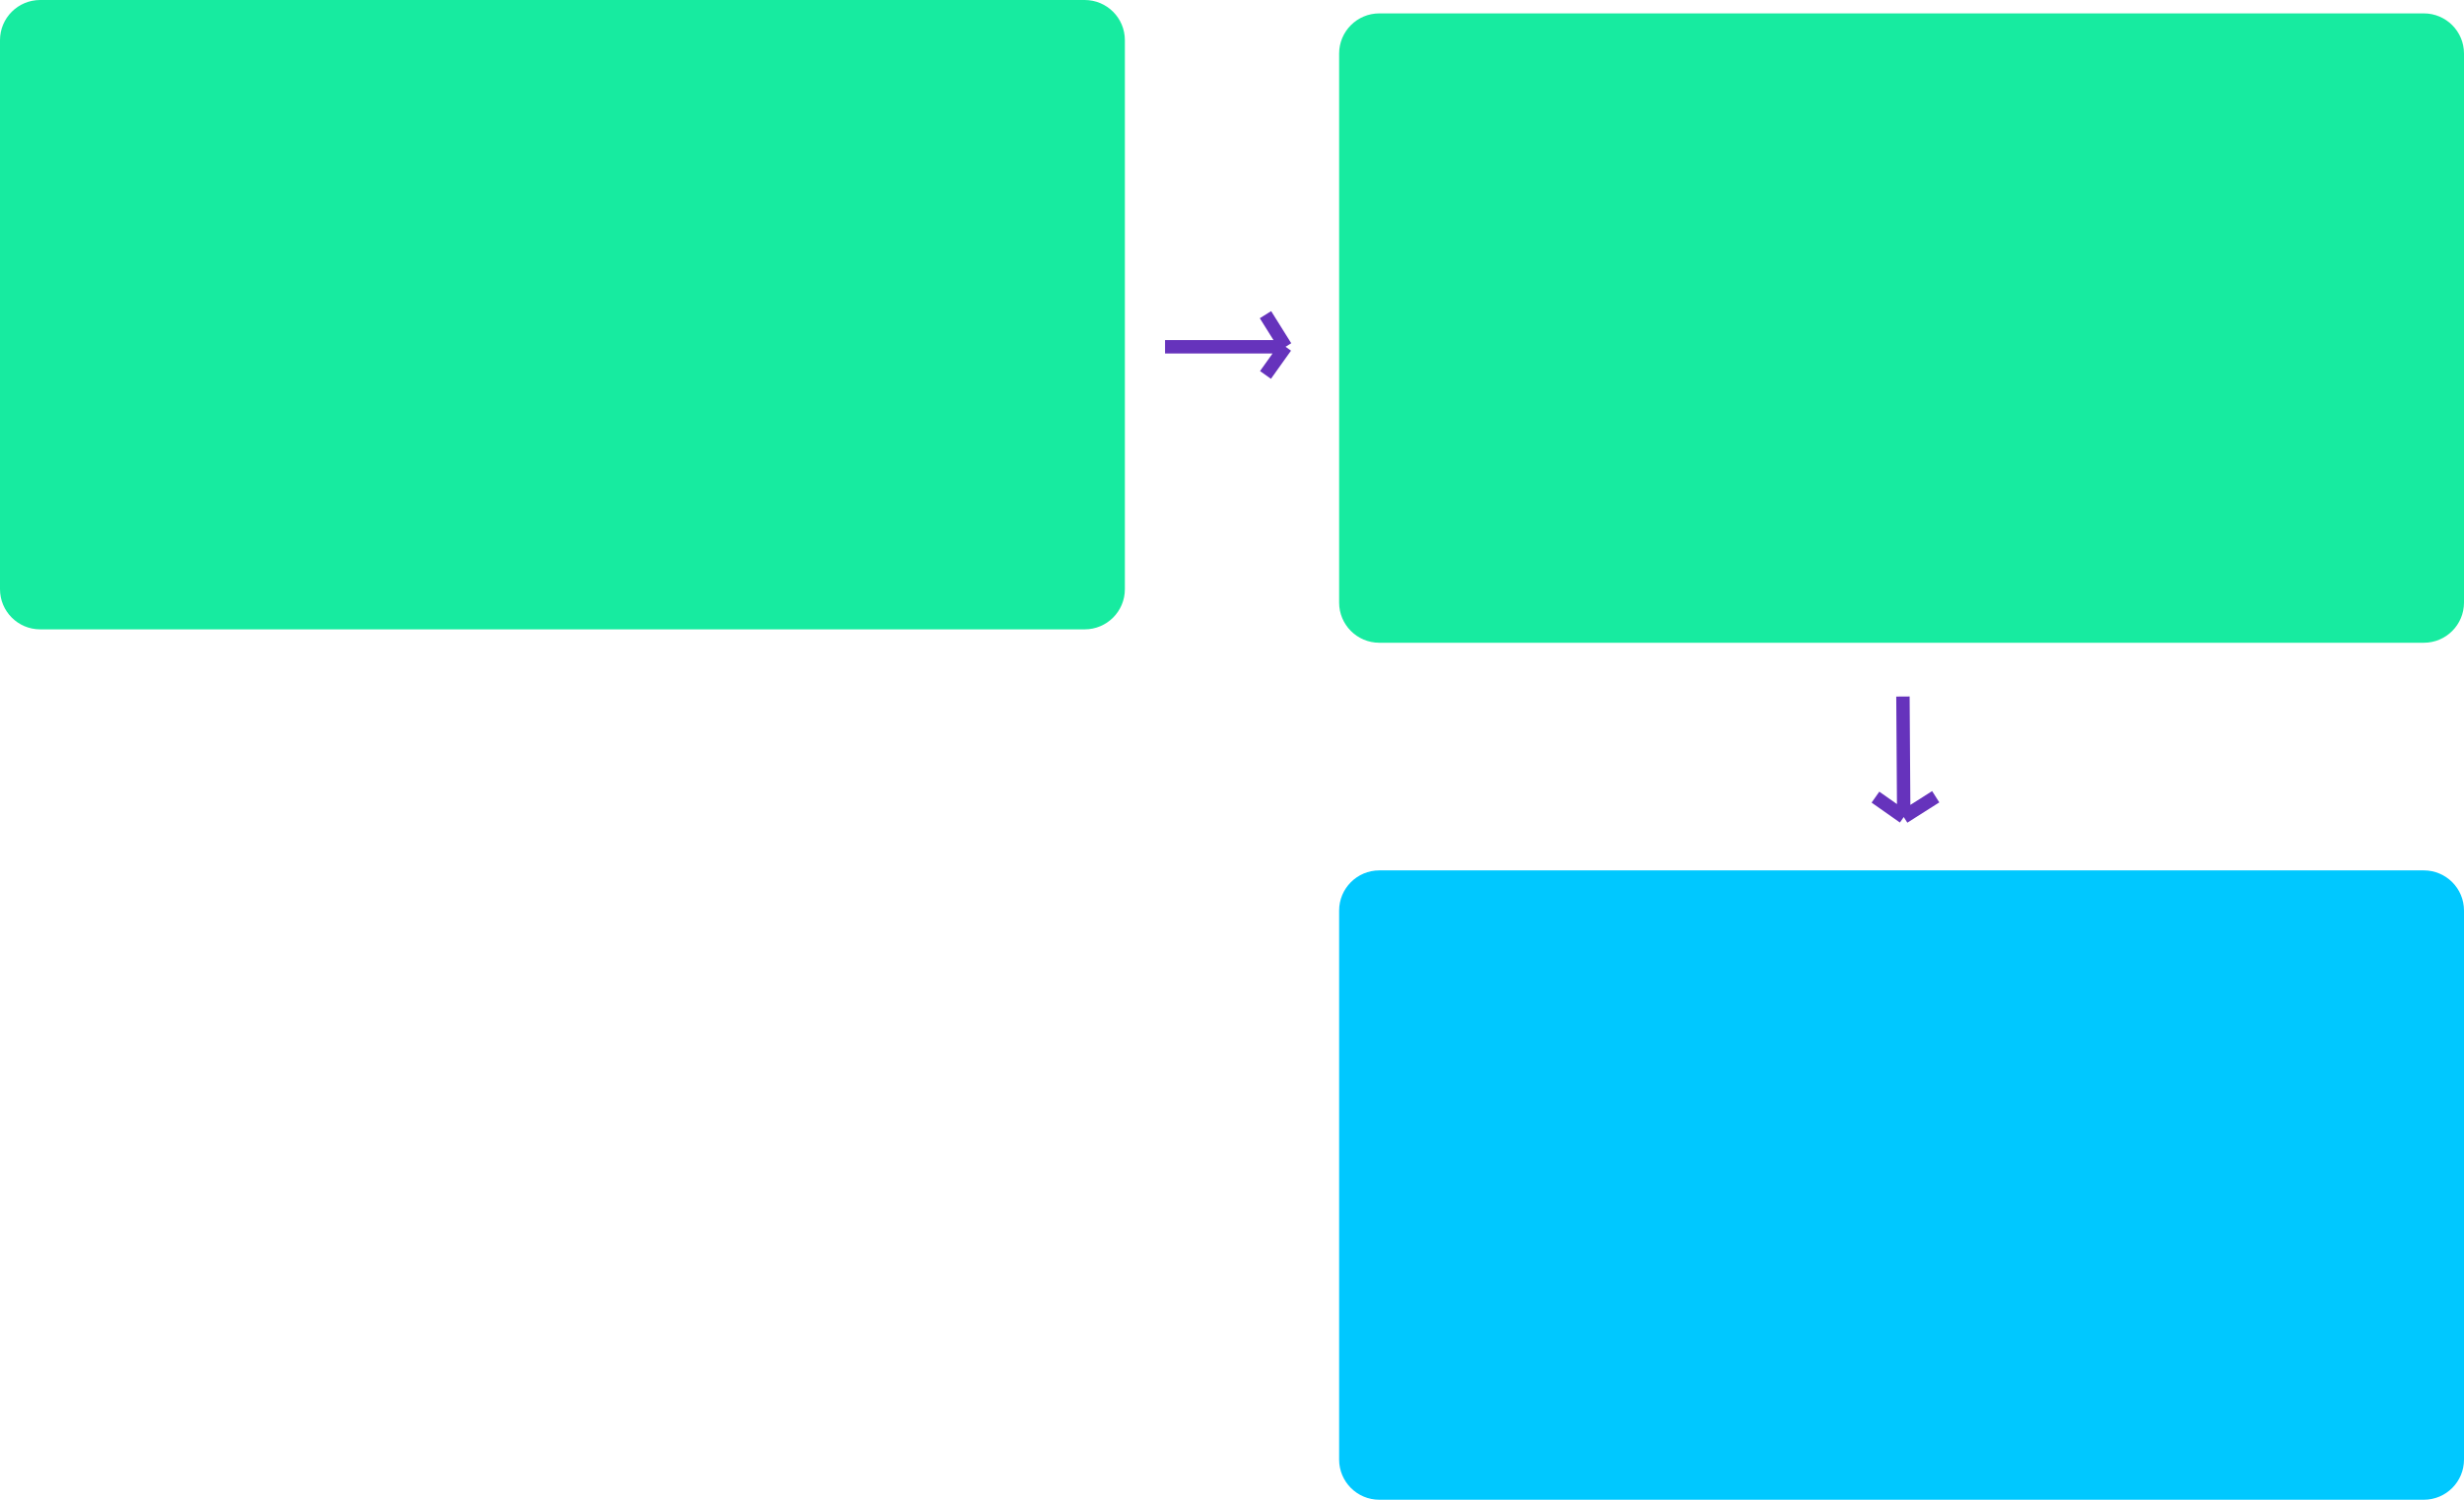
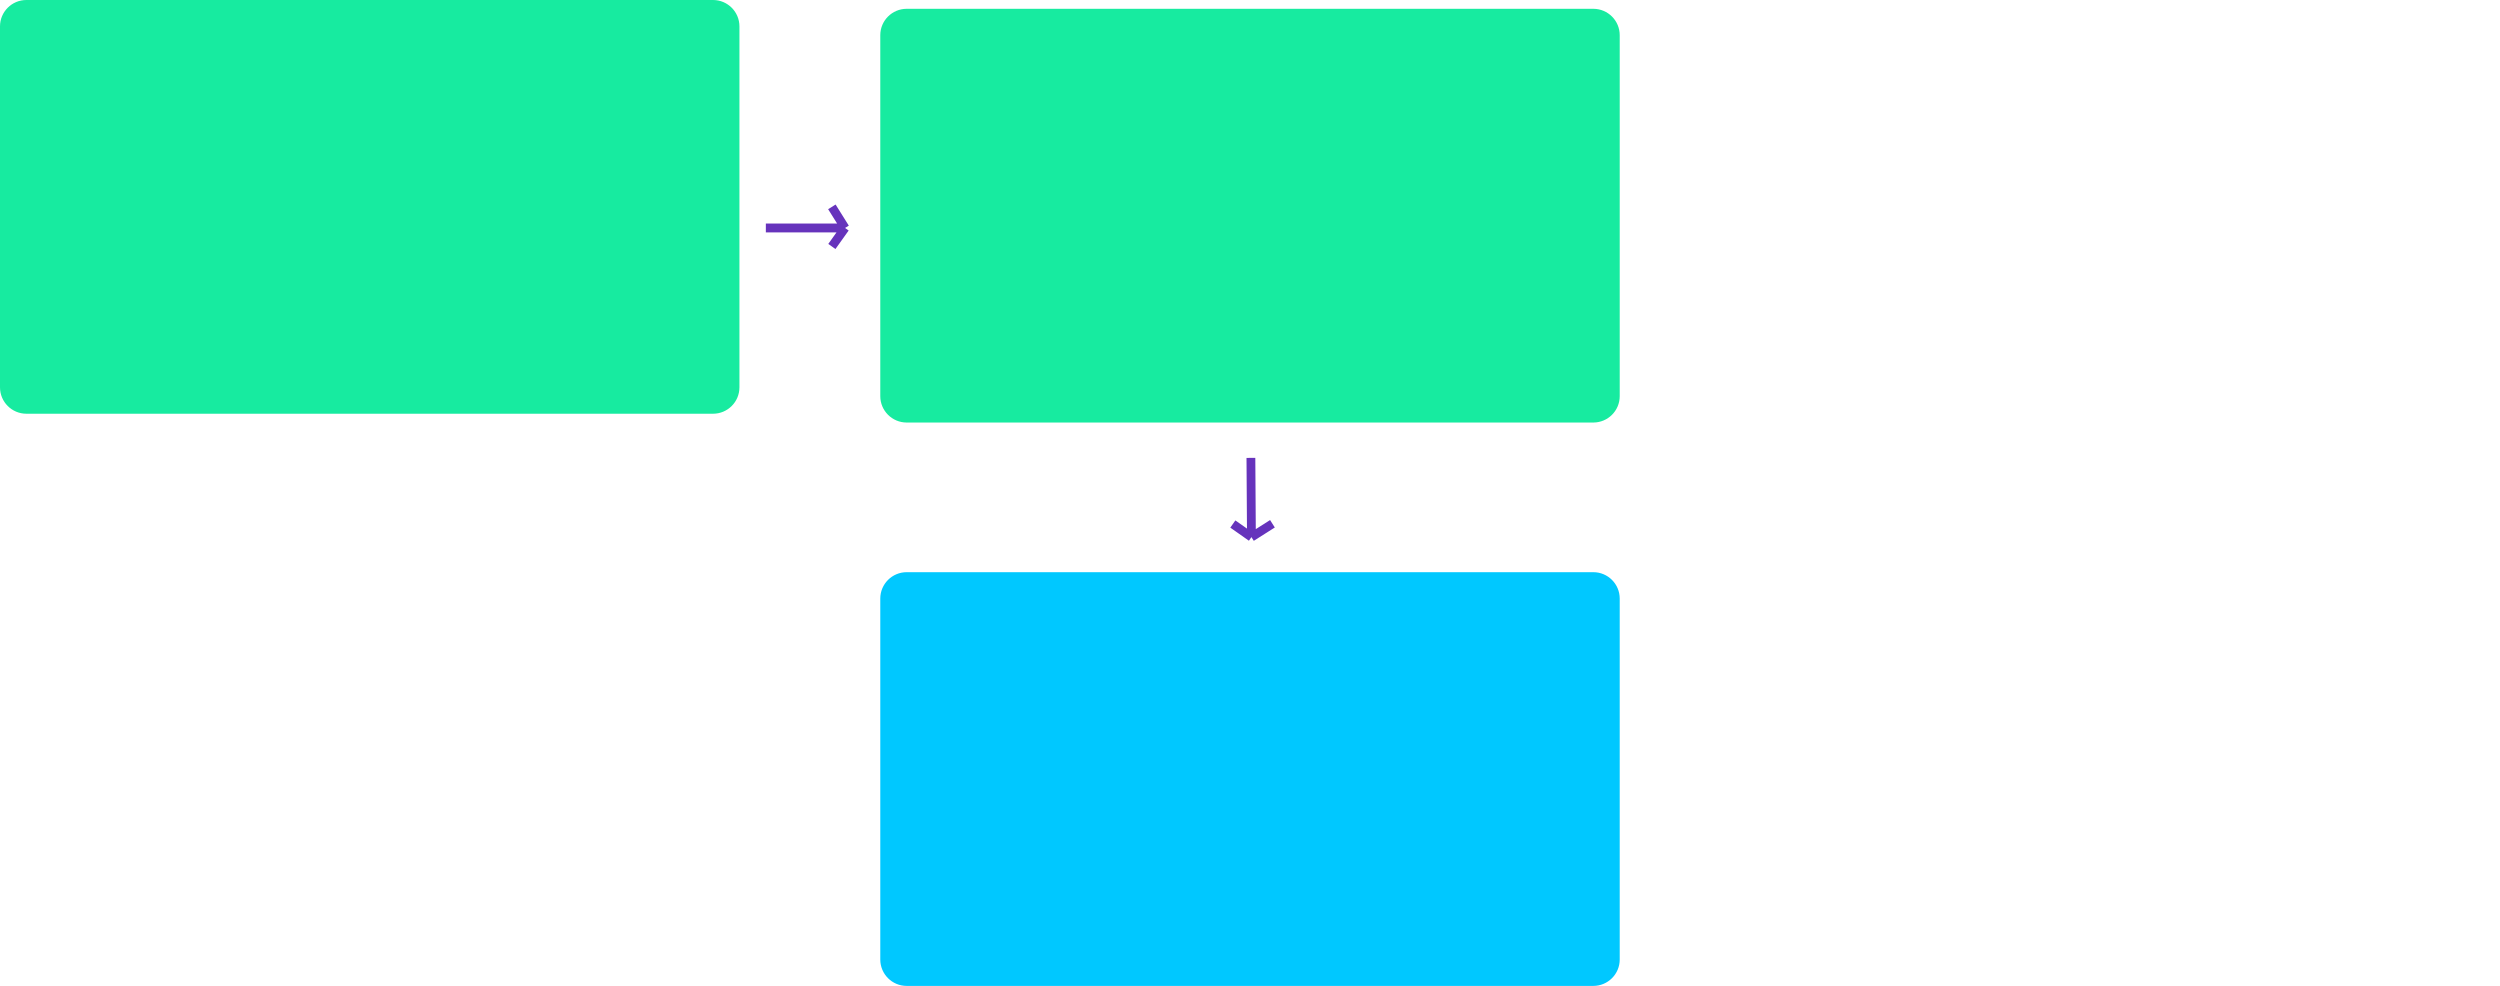
- <svg xmlns="http://www.w3.org/2000/svg" width="184" height="112" viewBox="0 0 184 112" fill="none">
+ <svg xmlns="http://www.w3.org/2000/svg" width="284" height="112" viewBox="0 0 284 112" fill="none">
  <rect width="84" height="47" rx="3" fill="#17EBA0" />
  <rect x="100" y="1" width="84" height="47" rx="3" fill="#17EBA0" />
  <rect x="100" y="65" width="84" height="47" rx="3" fill="#00C8FF" />
  <path d="M87 25.897H96M96 25.897L94.5 28M96 25.897L94.5 23.5" stroke="#6633BC" />
  <path d="M142.103 52.016L142.163 61.016M142.163 61.016L140.05 59.53M142.163 61.016L144.55 59.5" stroke="#6633BC" />
</svg>
